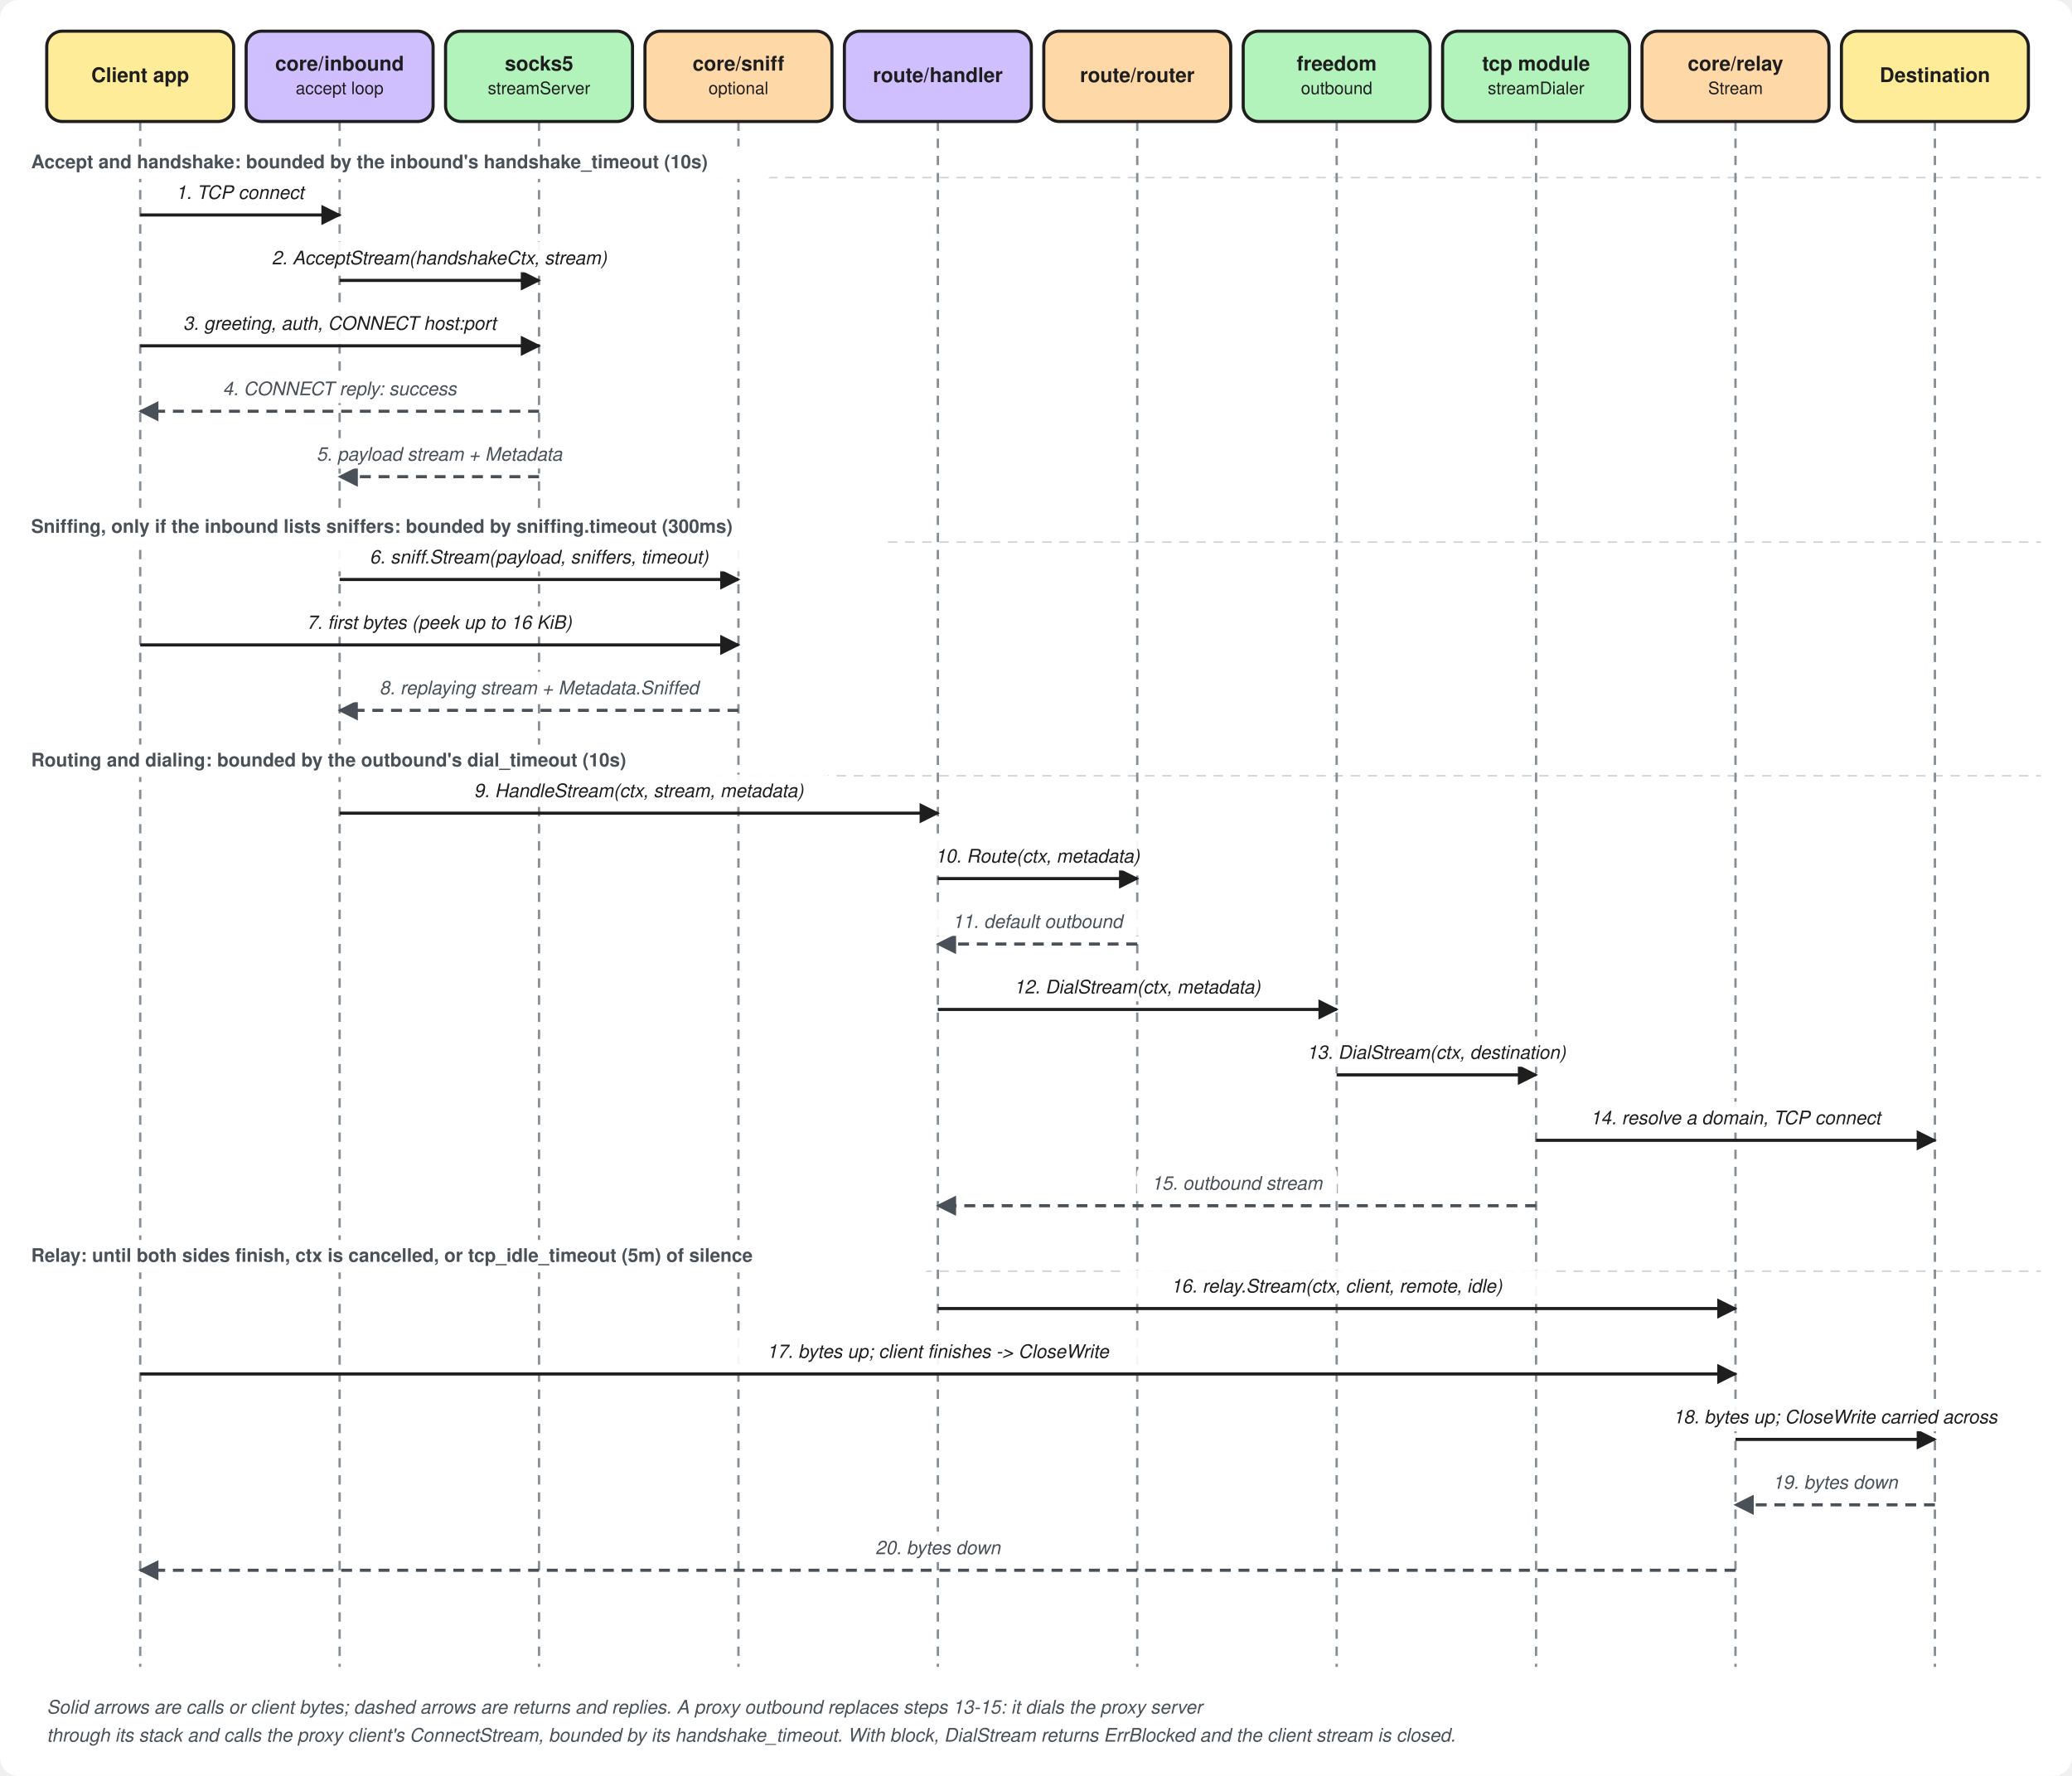
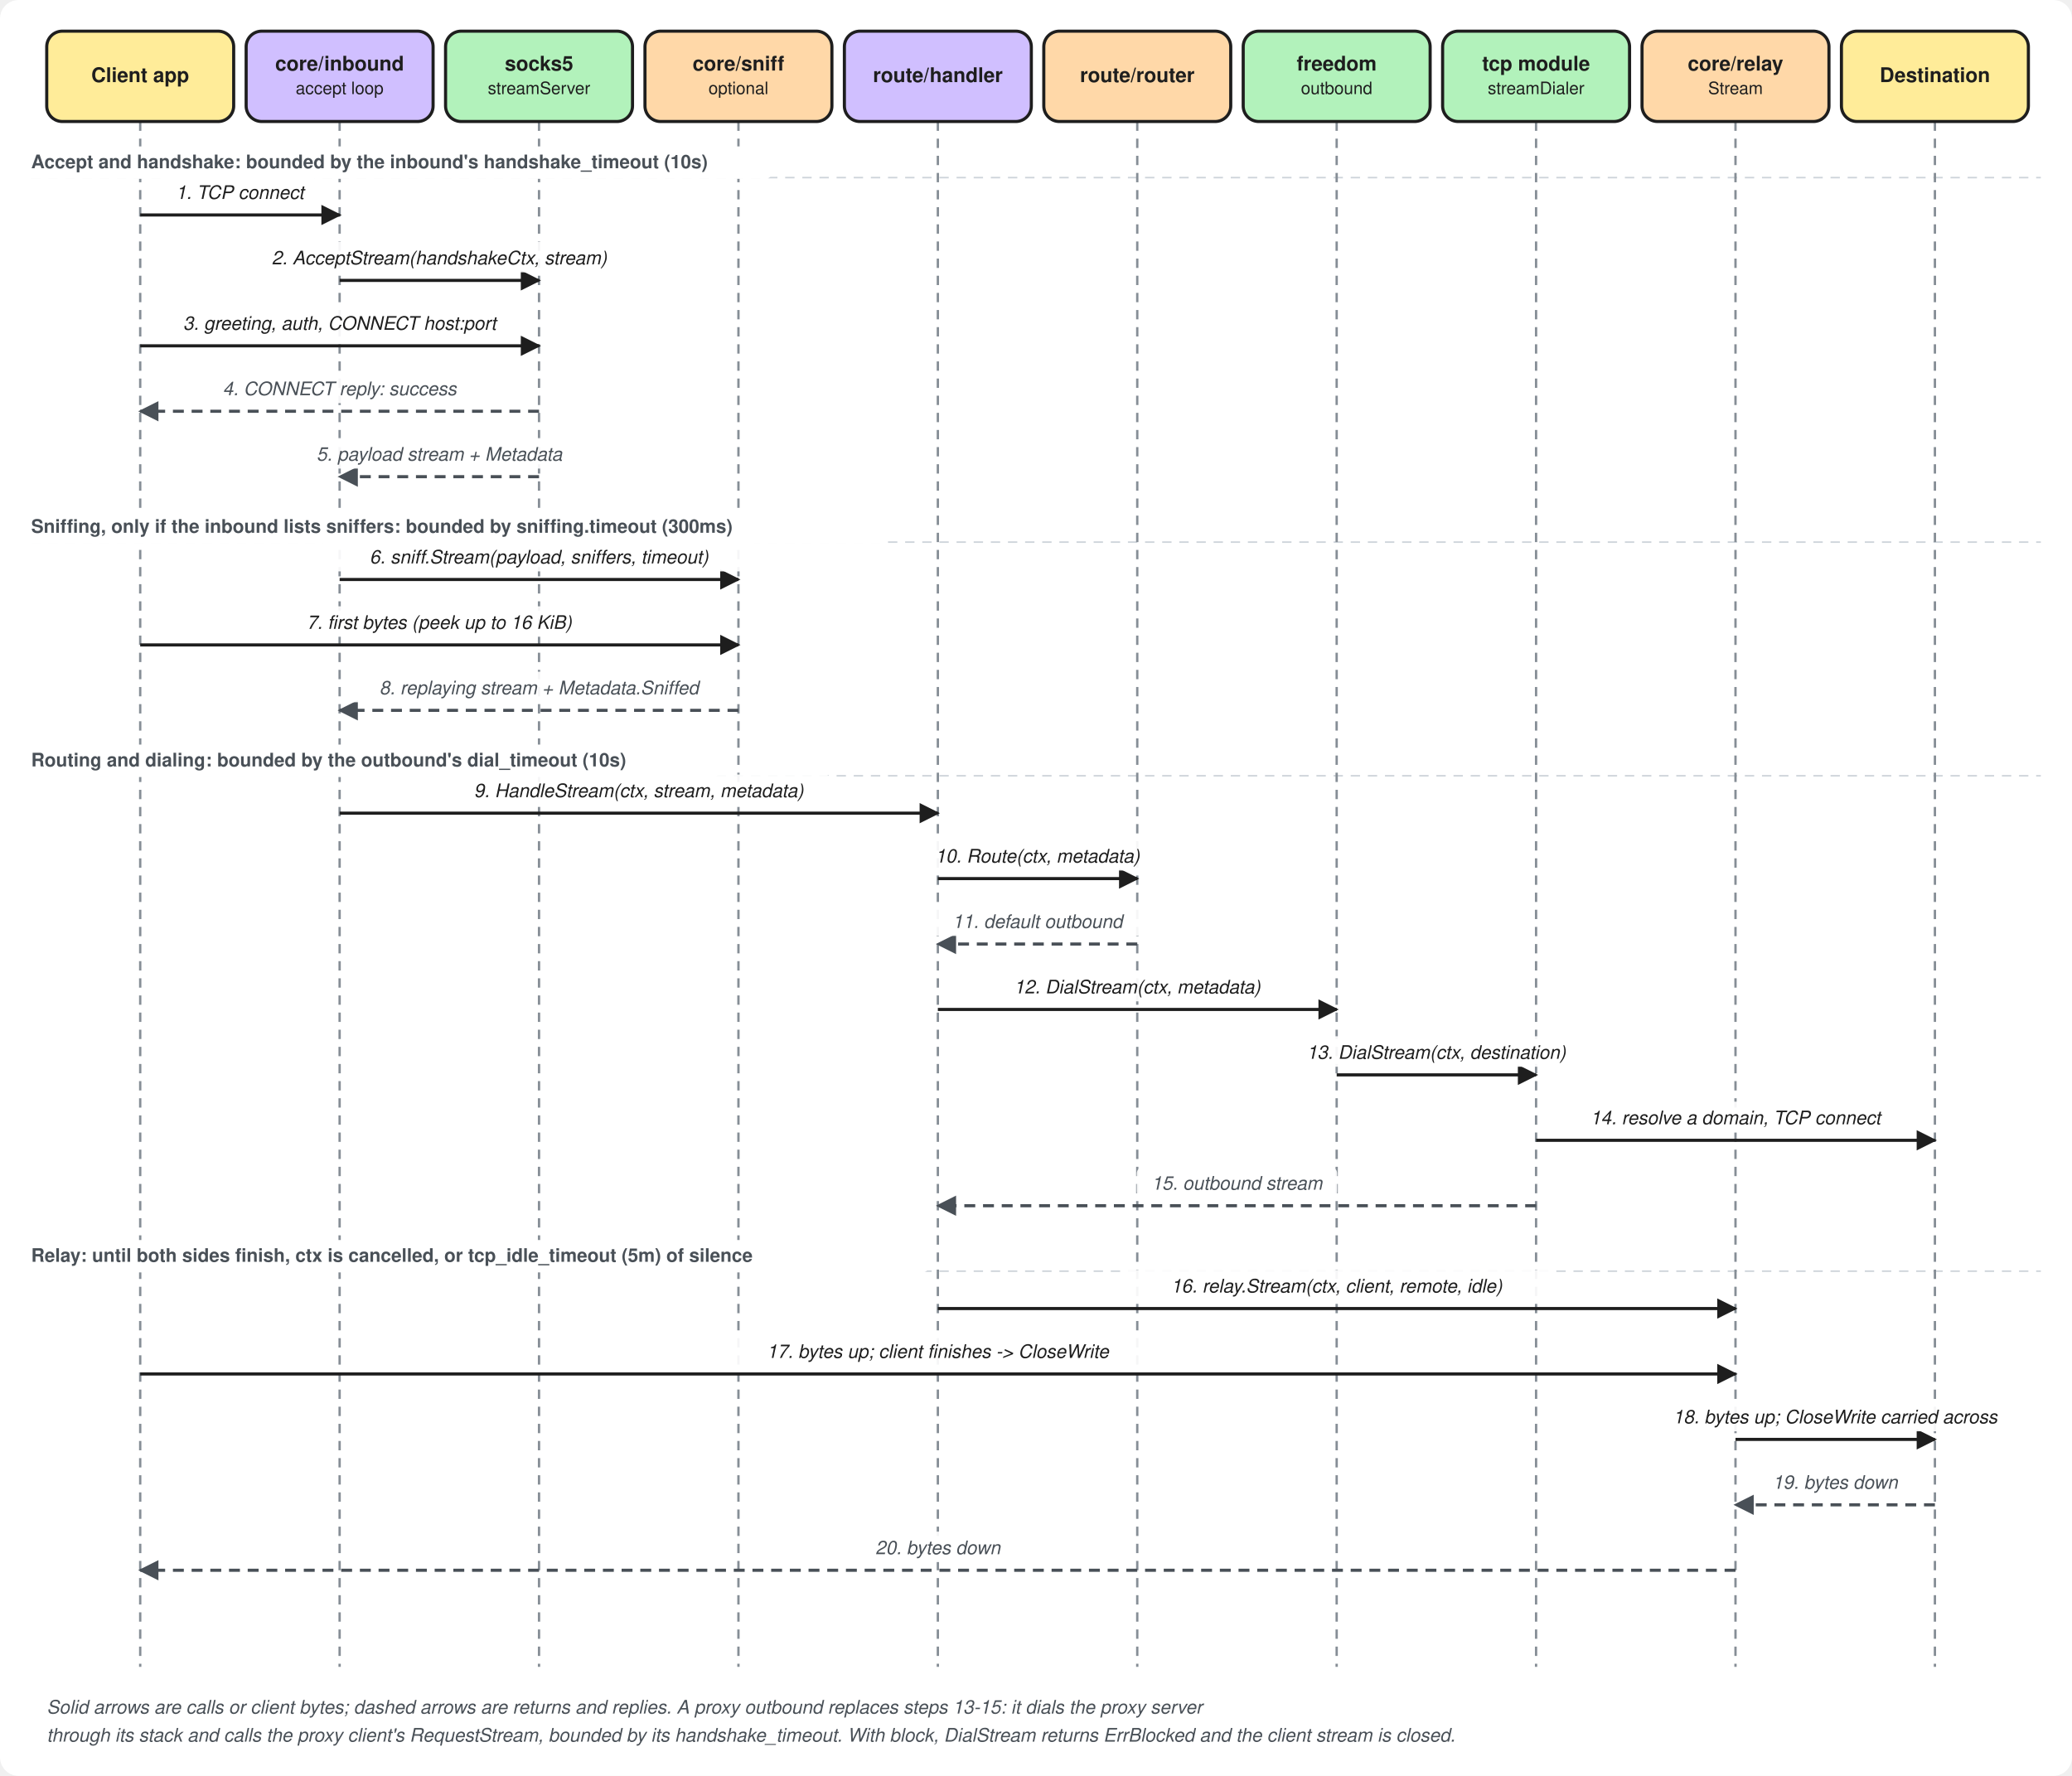
<svg xmlns="http://www.w3.org/2000/svg" viewBox="0 0 1330 1140" width="1330" height="1140" role="img" aria-label="One TCP connection through a SOCKS5 inbound and freedom">
  <defs>
    <marker id="h0" viewBox="0 0 10 10" refX="9" refY="5" markerUnits="userSpaceOnUse" markerWidth="13" markerHeight="13" orient="auto-start-reverse">
      <path d="M0,0 L10,5 L0,10 z" fill="#1e1e1e" />
    </marker>
    <marker id="h1" viewBox="0 0 10 10" refX="9" refY="5" markerUnits="userSpaceOnUse" markerWidth="13" markerHeight="13" orient="auto-start-reverse">
      <path d="M0,0 L10,5 L0,10 z" fill="#c92a2a" />
    </marker>
    <marker id="h2" viewBox="0 0 10 10" refX="9" refY="5" markerUnits="userSpaceOnUse" markerWidth="13" markerHeight="13" orient="auto-start-reverse">
      <path d="M0,0 L10,5 L0,10 z" fill="#495057" />
    </marker>
  </defs>
  <rect x="0" y="0" width="1330" height="1140" rx="12" fill="#ffffff" />
  <g font-family="Helvetica, Arial, sans-serif" fill="#1e1e1e">
    <polyline points="20,114 1310,114" fill="none" stroke="#ced4da" stroke-width="1" stroke-dasharray="6 5" />
    <polyline points="20,348 1310,348" fill="none" stroke="#ced4da" stroke-width="1" stroke-dasharray="6 5" />
    <polyline points="20,498 1310,498" fill="none" stroke="#ced4da" stroke-width="1" stroke-dasharray="6 5" />
    <polyline points="20,816 1310,816" fill="none" stroke="#ced4da" stroke-width="1" stroke-dasharray="6 5" />
    <polyline points="90.0,78 90.0,1070" fill="none" stroke="#868e96" stroke-width="1.5" stroke-dasharray="6 5" />
    <polyline points="218.0,78 218.0,1070" fill="none" stroke="#868e96" stroke-width="1.5" stroke-dasharray="6 5" />
    <polyline points="346.0,78 346.0,1070" fill="none" stroke="#868e96" stroke-width="1.5" stroke-dasharray="6 5" />
    <polyline points="474.0,78 474.0,1070" fill="none" stroke="#868e96" stroke-width="1.5" stroke-dasharray="6 5" />
    <polyline points="602.0,78 602.0,1070" fill="none" stroke="#868e96" stroke-width="1.5" stroke-dasharray="6 5" />
    <polyline points="730.0,78 730.0,1070" fill="none" stroke="#868e96" stroke-width="1.5" stroke-dasharray="6 5" />
    <polyline points="858.0,78 858.0,1070" fill="none" stroke="#868e96" stroke-width="1.5" stroke-dasharray="6 5" />
    <polyline points="986.0,78 986.0,1070" fill="none" stroke="#868e96" stroke-width="1.5" stroke-dasharray="6 5" />
    <polyline points="1114.0,78 1114.0,1070" fill="none" stroke="#868e96" stroke-width="1.5" stroke-dasharray="6 5" />
    <polyline points="1242.0,78 1242.0,1070" fill="none" stroke="#868e96" stroke-width="1.5" stroke-dasharray="6 5" />
    <polyline points="90.0,138 218.0,138" fill="none" stroke="#1e1e1e" stroke-width="2" marker-end="url(#h0)" />
    <polyline points="218.0,180 346.0,180" fill="none" stroke="#1e1e1e" stroke-width="2" marker-end="url(#h0)" />
    <polyline points="90.0,222 346.0,222" fill="none" stroke="#1e1e1e" stroke-width="2" marker-end="url(#h0)" />
    <polyline points="346.0,264 90.0,264" fill="none" stroke="#495057" stroke-width="2" stroke-dasharray="7 5" marker-end="url(#h2)" />
    <polyline points="346.0,306 218.0,306" fill="none" stroke="#495057" stroke-width="2" stroke-dasharray="7 5" marker-end="url(#h2)" />
    <polyline points="218.0,372 474.0,372" fill="none" stroke="#1e1e1e" stroke-width="2" marker-end="url(#h0)" />
    <polyline points="90.0,414 474.0,414" fill="none" stroke="#1e1e1e" stroke-width="2" marker-end="url(#h0)" />
    <polyline points="474.0,456 218.0,456" fill="none" stroke="#495057" stroke-width="2" stroke-dasharray="7 5" marker-end="url(#h2)" />
    <polyline points="218.0,522 602.0,522" fill="none" stroke="#1e1e1e" stroke-width="2" marker-end="url(#h0)" />
    <polyline points="602.0,564 730.0,564" fill="none" stroke="#1e1e1e" stroke-width="2" marker-end="url(#h0)" />
    <polyline points="730.0,606 602.0,606" fill="none" stroke="#495057" stroke-width="2" stroke-dasharray="7 5" marker-end="url(#h2)" />
    <polyline points="602.0,648 858.0,648" fill="none" stroke="#1e1e1e" stroke-width="2" marker-end="url(#h0)" />
    <polyline points="858.0,690 986.0,690" fill="none" stroke="#1e1e1e" stroke-width="2" marker-end="url(#h0)" />
    <polyline points="986.0,732 1242.0,732" fill="none" stroke="#1e1e1e" stroke-width="2" marker-end="url(#h0)" />
    <polyline points="986.0,774 602.0,774" fill="none" stroke="#495057" stroke-width="2" stroke-dasharray="7 5" marker-end="url(#h2)" />
    <polyline points="602.0,840 1114.0,840" fill="none" stroke="#1e1e1e" stroke-width="2" marker-end="url(#h0)" />
    <polyline points="90.0,882 1114.0,882" fill="none" stroke="#1e1e1e" stroke-width="2" marker-end="url(#h0)" />
    <polyline points="1114.0,924 1242.0,924" fill="none" stroke="#1e1e1e" stroke-width="2" marker-end="url(#h0)" />
    <polyline points="1242.0,966 1114.0,966" fill="none" stroke="#495057" stroke-width="2" stroke-dasharray="7 5" marker-end="url(#h2)" />
    <polyline points="1114.0,1008 90.0,1008" fill="none" stroke="#495057" stroke-width="2" stroke-dasharray="7 5" marker-end="url(#h2)" />
    <rect x="30" y="20" width="120" height="58" rx="10" fill="#ffec99" stroke="#1e1e1e" stroke-width="2" />
    <text x="90.0" y="52.7" text-anchor="middle" font-size="13" font-weight="bold">Client app</text>
    <rect x="158" y="20" width="120" height="58" rx="10" fill="#d0bfff" stroke="#1e1e1e" stroke-width="2" />
    <text x="218.0" y="45.3" text-anchor="middle" font-size="13" font-weight="bold">core/inbound</text>
    <text x="218.0" y="60.4" text-anchor="middle" font-size="11">accept loop</text>
    <rect x="286" y="20" width="120" height="58" rx="10" fill="#b2f2bb" stroke="#1e1e1e" stroke-width="2" />
    <text x="346.0" y="45.3" text-anchor="middle" font-size="13" font-weight="bold">socks5</text>
    <text x="346.0" y="60.4" text-anchor="middle" font-size="11">streamServer</text>
    <rect x="414" y="20" width="120" height="58" rx="10" fill="#ffd8a8" stroke="#1e1e1e" stroke-width="2" />
    <text x="474.0" y="45.3" text-anchor="middle" font-size="13" font-weight="bold">core/sniff</text>
    <text x="474.0" y="60.4" text-anchor="middle" font-size="11">optional</text>
    <rect x="542" y="20" width="120" height="58" rx="10" fill="#d0bfff" stroke="#1e1e1e" stroke-width="2" />
    <text x="602.0" y="52.7" text-anchor="middle" font-size="13" font-weight="bold">route/handler</text>
    <rect x="670" y="20" width="120" height="58" rx="10" fill="#ffd8a8" stroke="#1e1e1e" stroke-width="2" />
    <text x="730.0" y="52.7" text-anchor="middle" font-size="13" font-weight="bold">route/router</text>
    <rect x="798" y="20" width="120" height="58" rx="10" fill="#b2f2bb" stroke="#1e1e1e" stroke-width="2" />
    <text x="858.0" y="45.3" text-anchor="middle" font-size="13" font-weight="bold">freedom</text>
    <text x="858.0" y="60.4" text-anchor="middle" font-size="11">outbound</text>
    <rect x="926" y="20" width="120" height="58" rx="10" fill="#b2f2bb" stroke="#1e1e1e" stroke-width="2" />
    <text x="986.0" y="45.3" text-anchor="middle" font-size="13" font-weight="bold">tcp module</text>
    <text x="986.0" y="60.4" text-anchor="middle" font-size="11">streamDialer</text>
    <rect x="1054" y="20" width="120" height="58" rx="10" fill="#ffd8a8" stroke="#1e1e1e" stroke-width="2" />
    <text x="1114.0" y="45.3" text-anchor="middle" font-size="13" font-weight="bold">core/relay</text>
    <text x="1114.0" y="60.4" text-anchor="middle" font-size="11">Stream</text>
    <rect x="1182" y="20" width="120" height="58" rx="10" fill="#ffec99" stroke="#1e1e1e" stroke-width="2" />
    <text x="1242.0" y="52.7" text-anchor="middle" font-size="13" font-weight="bold">Destination</text>
    <rect x="15.0" y="94.0" width="480.4" height="20.8" rx="4" fill="#ffffff" />
    <text x="20" y="108.0" text-anchor="start" font-size="12" font-weight="bold" fill="#495057">Accept and handshake: bounded by the inbound's handshake_timeout (10s)</text>
    <rect x="15.0" y="328.0" width="554.3" height="20.8" rx="4" fill="#ffffff" />
    <text x="20" y="342.0" text-anchor="start" font-size="12" font-weight="bold" fill="#495057">Sniffing, only if the inbound lists sniffers: bounded by sniffing.timeout (300ms)</text>
    <rect x="15.0" y="478.0" width="446.8" height="20.8" rx="4" fill="#ffffff" />
    <text x="20" y="492.0" text-anchor="start" font-size="12" font-weight="bold" fill="#495057">Routing and dialing: bounded by the outbound's dial_timeout (10s)</text>
    <rect x="15.0" y="796.0" width="581.2" height="20.8" rx="4" fill="#ffffff" />
    <text x="20" y="810.0" text-anchor="start" font-size="12" font-weight="bold" fill="#495057">Relay: until both sides finish, ctx is cancelled, or tcp_idle_timeout (5m) of silence</text>
    <text x="30" y="1100.0" text-anchor="start" font-size="12" font-style="italic" fill="#495057">Solid arrows are calls or client bytes; dashed arrows are returns and replies. A proxy outbound replaces steps 13-15: it dials the proxy server</text>
-     <text x="30" y="1118.0" text-anchor="start" font-size="12" font-style="italic" fill="#495057">through its stack and calls the proxy client's ConnectStream, bounded by its handshake_timeout. With block, DialStream returns ErrBlocked and the client stream is closed.</text>
+     <text x="30" y="1118.0" text-anchor="start" font-size="12" font-style="italic" fill="#495057">through its stack and calls the proxy client's RequestStream, bounded by its handshake_timeout. With block, DialStream returns ErrBlocked and the client stream is closed.</text>
    <rect x="105.3" y="113.2" width="97.4" height="19.6" rx="4" fill="#ffffff" opacity="0.92" />
    <text x="154.0" y="127.7" text-anchor="middle" font-size="12" font-style="italic" fill="#1e1e1e">1. TCP connect</text>
    <rect x="161.6" y="155.2" width="240.9" height="19.6" rx="4" fill="#ffffff" opacity="0.92" />
    <text x="282.0" y="169.7" text-anchor="middle" font-size="12" font-style="italic" fill="#1e1e1e">2. AcceptStream(handshakeCtx, stream)</text>
    <rect x="100.7" y="197.2" width="234.6" height="19.6" rx="4" fill="#ffffff" opacity="0.92" />
    <text x="218.0" y="211.7" text-anchor="middle" font-size="12" font-style="italic" fill="#1e1e1e">3. greeting, auth, CONNECT host:port</text>
    <rect x="135.0" y="239.2" width="166.0" height="19.6" rx="4" fill="#ffffff" opacity="0.92" />
    <text x="218.0" y="253.7" text-anchor="middle" font-size="12" font-style="italic" fill="#495057">4. CONNECT reply: success</text>
    <rect x="189.6" y="281.2" width="184.7" height="19.6" rx="4" fill="#ffffff" opacity="0.92" />
    <text x="282.0" y="295.7" text-anchor="middle" font-size="12" font-style="italic" fill="#495057">5. payload stream + Metadata</text>
    <rect x="206.8" y="347.2" width="278.3" height="19.6" rx="4" fill="#ffffff" opacity="0.92" />
    <text x="346.0" y="361.7" text-anchor="middle" font-size="12" font-style="italic" fill="#1e1e1e">6. sniff.Stream(payload, sniffers, timeout)</text>
    <rect x="170.9" y="389.2" width="222.2" height="19.6" rx="4" fill="#ffffff" opacity="0.92" />
    <text x="282.0" y="403.7" text-anchor="middle" font-size="12" font-style="italic" fill="#1e1e1e">7. first bytes (peek up to 16 KiB)</text>
    <rect x="222.4" y="431.2" width="247.1" height="19.6" rx="4" fill="#ffffff" opacity="0.92" />
    <text x="346.0" y="445.7" text-anchor="middle" font-size="12" font-style="italic" fill="#495057">8. replaying stream + Metadata.Sniffed</text>
    <rect x="286.4" y="497.2" width="247.1" height="19.6" rx="4" fill="#ffffff" opacity="0.92" />
    <text x="410.0" y="511.7" text-anchor="middle" font-size="12" font-style="italic" fill="#1e1e1e">9. HandleStream(ctx, stream, metadata)</text>
    <rect x="586.1" y="539.2" width="159.8" height="19.6" rx="4" fill="#ffffff" opacity="0.92" />
    <text x="666.0" y="553.7" text-anchor="middle" font-size="12" font-style="italic" fill="#1e1e1e">10. Route(ctx, metadata)</text>
    <rect x="598.6" y="581.2" width="134.8" height="19.6" rx="4" fill="#ffffff" opacity="0.92" />
    <text x="666.0" y="595.7" text-anchor="middle" font-size="12" font-style="italic" fill="#495057">11. default outbound</text>
    <rect x="634.5" y="623.2" width="191.0" height="19.6" rx="4" fill="#ffffff" opacity="0.92" />
    <text x="730.0" y="637.7" text-anchor="middle" font-size="12" font-style="italic" fill="#1e1e1e">12. DialStream(ctx, metadata)</text>
    <rect x="817.2" y="665.2" width="209.7" height="19.6" rx="4" fill="#ffffff" opacity="0.92" />
    <text x="922.0" y="679.7" text-anchor="middle" font-size="12" font-style="italic" fill="#1e1e1e">13. DialStream(ctx, destination)</text>
    <rect x="1006.0" y="707.2" width="215.9" height="19.6" rx="4" fill="#ffffff" opacity="0.92" />
    <text x="1114.0" y="721.7" text-anchor="middle" font-size="12" font-style="italic" fill="#1e1e1e">14. resolve a domain, TCP connect</text>
    <rect x="729.7" y="749.2" width="128.6" height="19.6" rx="4" fill="#ffffff" opacity="0.92" />
    <text x="794.0" y="763.7" text-anchor="middle" font-size="12" font-style="italic" fill="#495057">15. outbound stream</text>
    <rect x="718.8" y="815.2" width="278.3" height="19.6" rx="4" fill="#ffffff" opacity="0.92" />
    <text x="858.0" y="829.7" text-anchor="middle" font-size="12" font-style="italic" fill="#1e1e1e">16. relay.Stream(ctx, client, remote, idle)</text>
    <rect x="462.8" y="857.2" width="278.3" height="19.6" rx="4" fill="#ffffff" opacity="0.92" />
    <text x="602.0" y="871.7" text-anchor="middle" font-size="12" font-style="italic" fill="#1e1e1e">17. bytes up; client finishes -&gt; CloseWrite</text>
    <rect x="1051.3" y="899.2" width="253.4" height="19.6" rx="4" fill="#ffffff" opacity="0.92" />
    <text x="1178.0" y="913.7" text-anchor="middle" font-size="12" font-style="italic" fill="#1e1e1e">18. bytes up; CloseWrite carried across</text>
    <rect x="1129.3" y="941.2" width="97.4" height="19.6" rx="4" fill="#ffffff" opacity="0.92" />
    <text x="1178.0" y="955.7" text-anchor="middle" font-size="12" font-style="italic" fill="#495057">19. bytes down</text>
    <rect x="553.3" y="983.2" width="97.4" height="19.6" rx="4" fill="#ffffff" opacity="0.92" />
    <text x="602.0" y="997.7" text-anchor="middle" font-size="12" font-style="italic" fill="#495057">20. bytes down</text>
  </g>
</svg>
